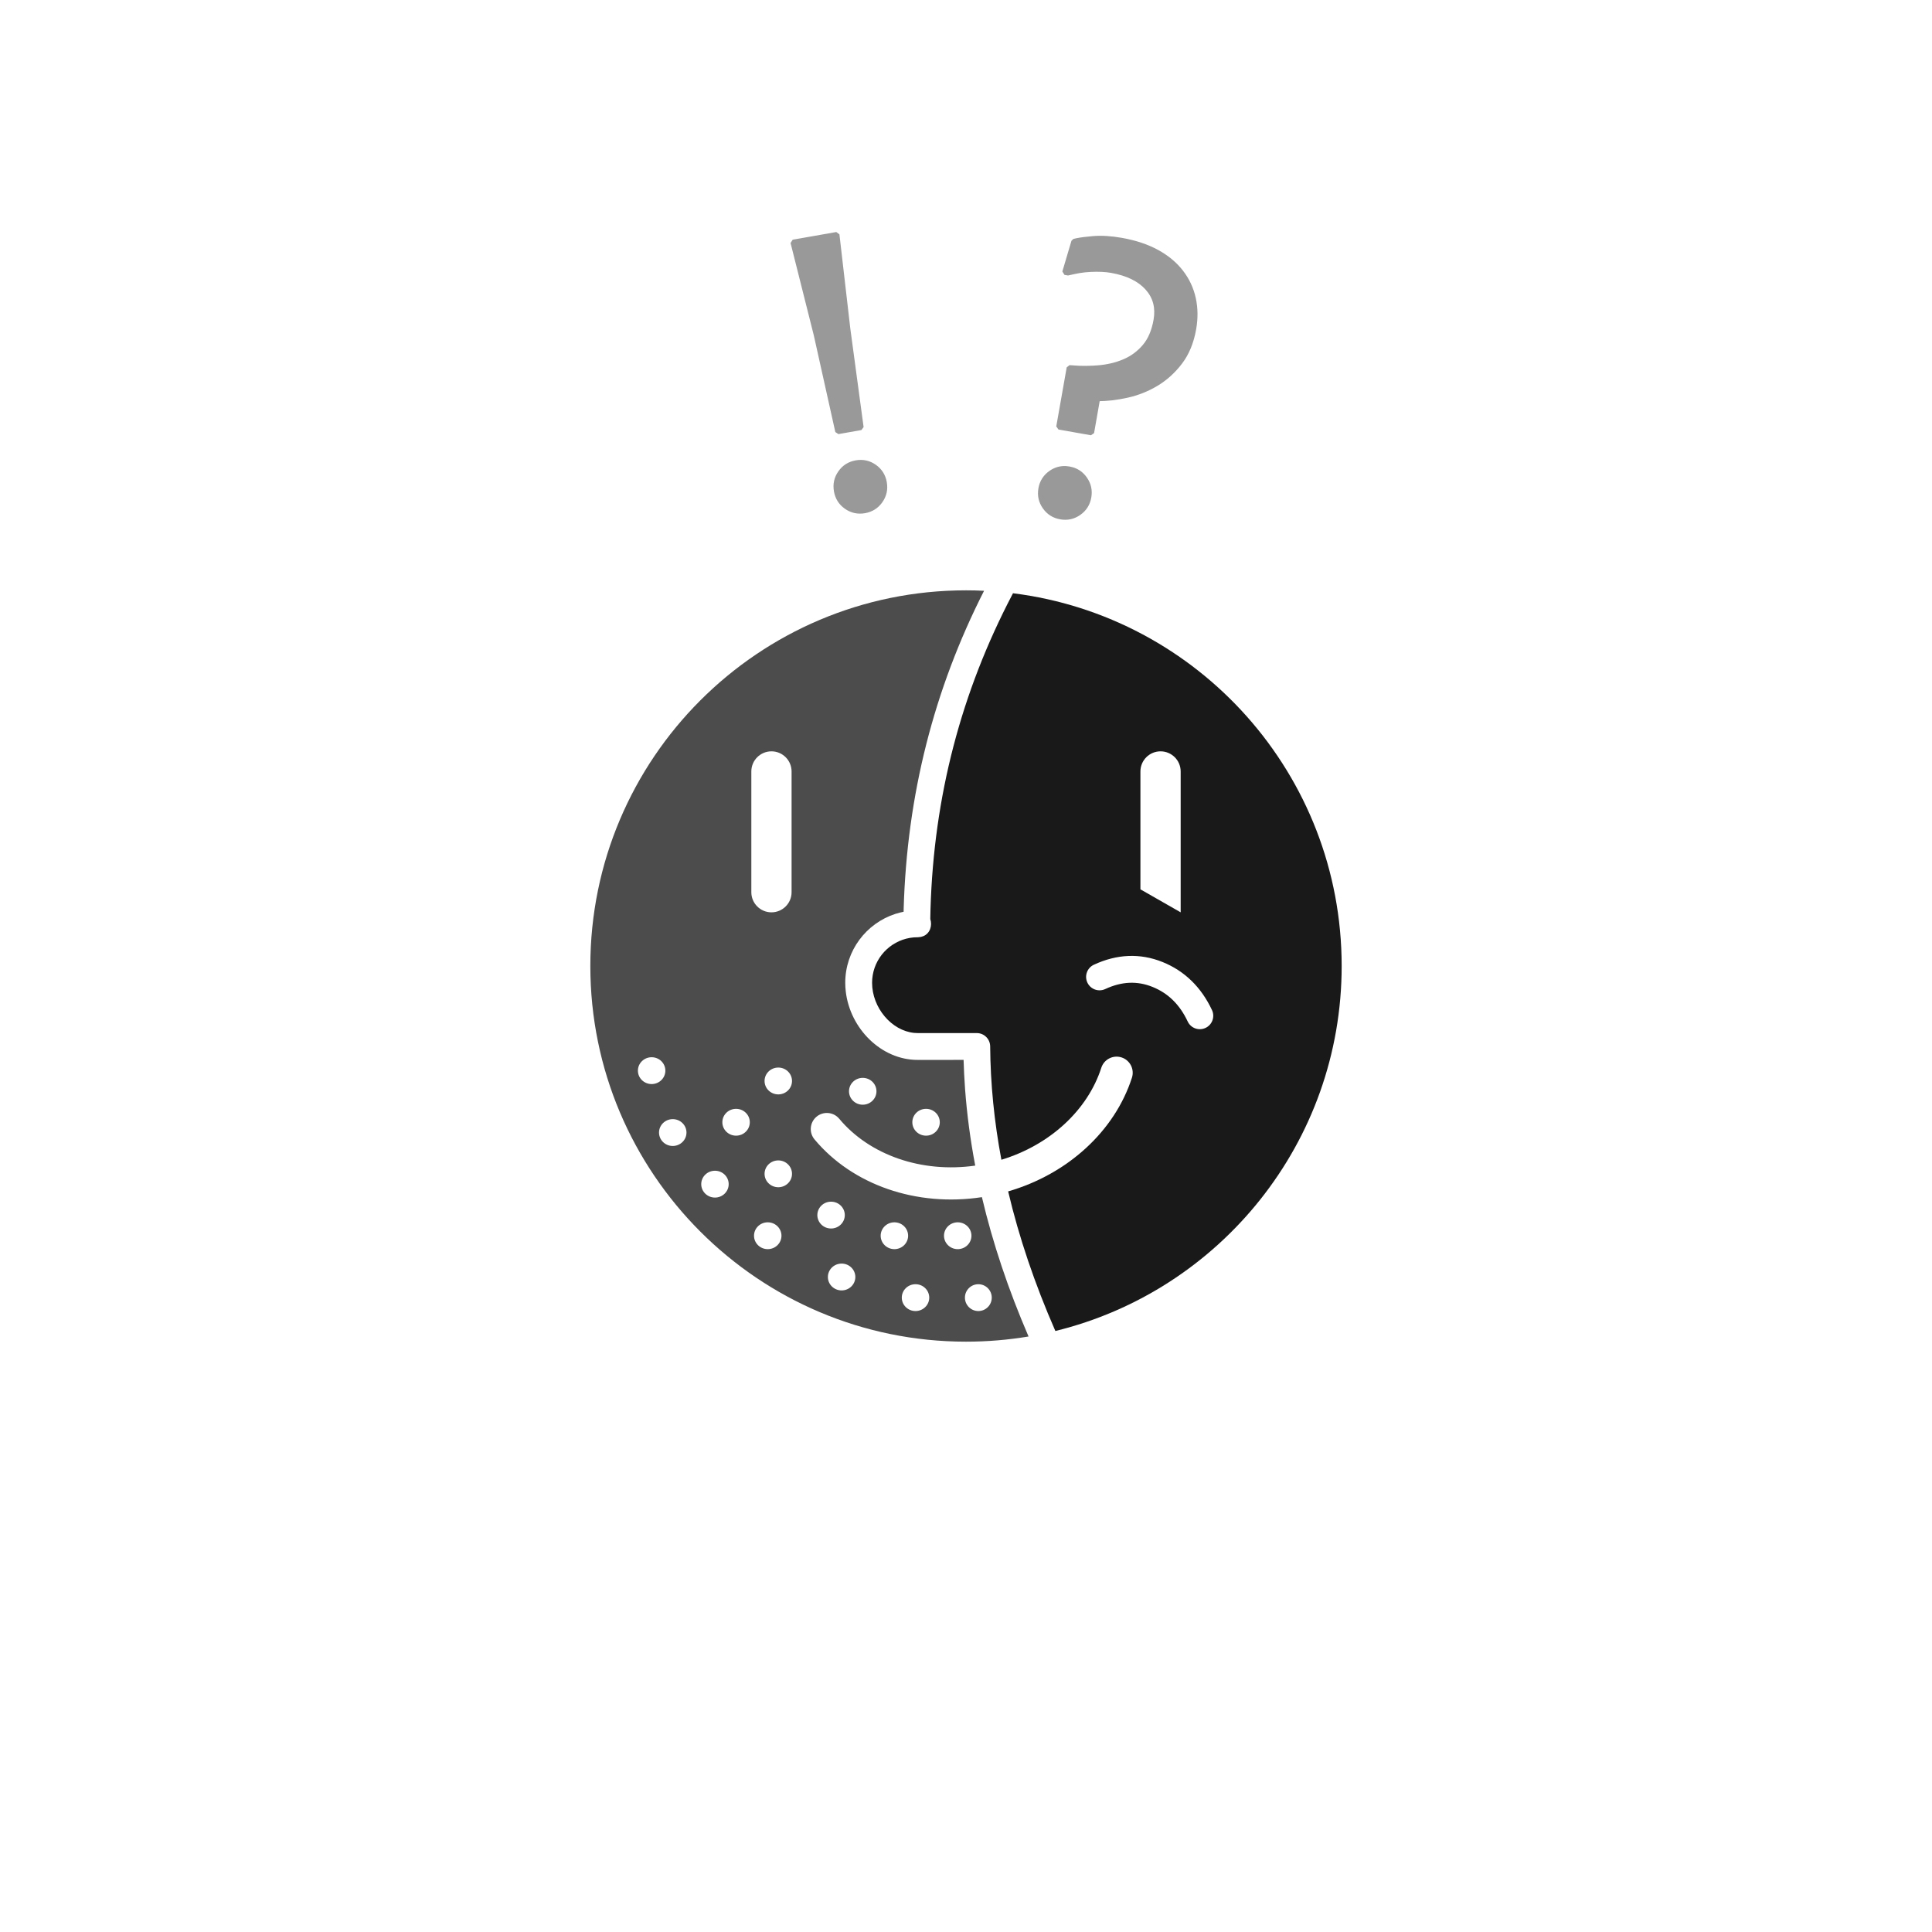
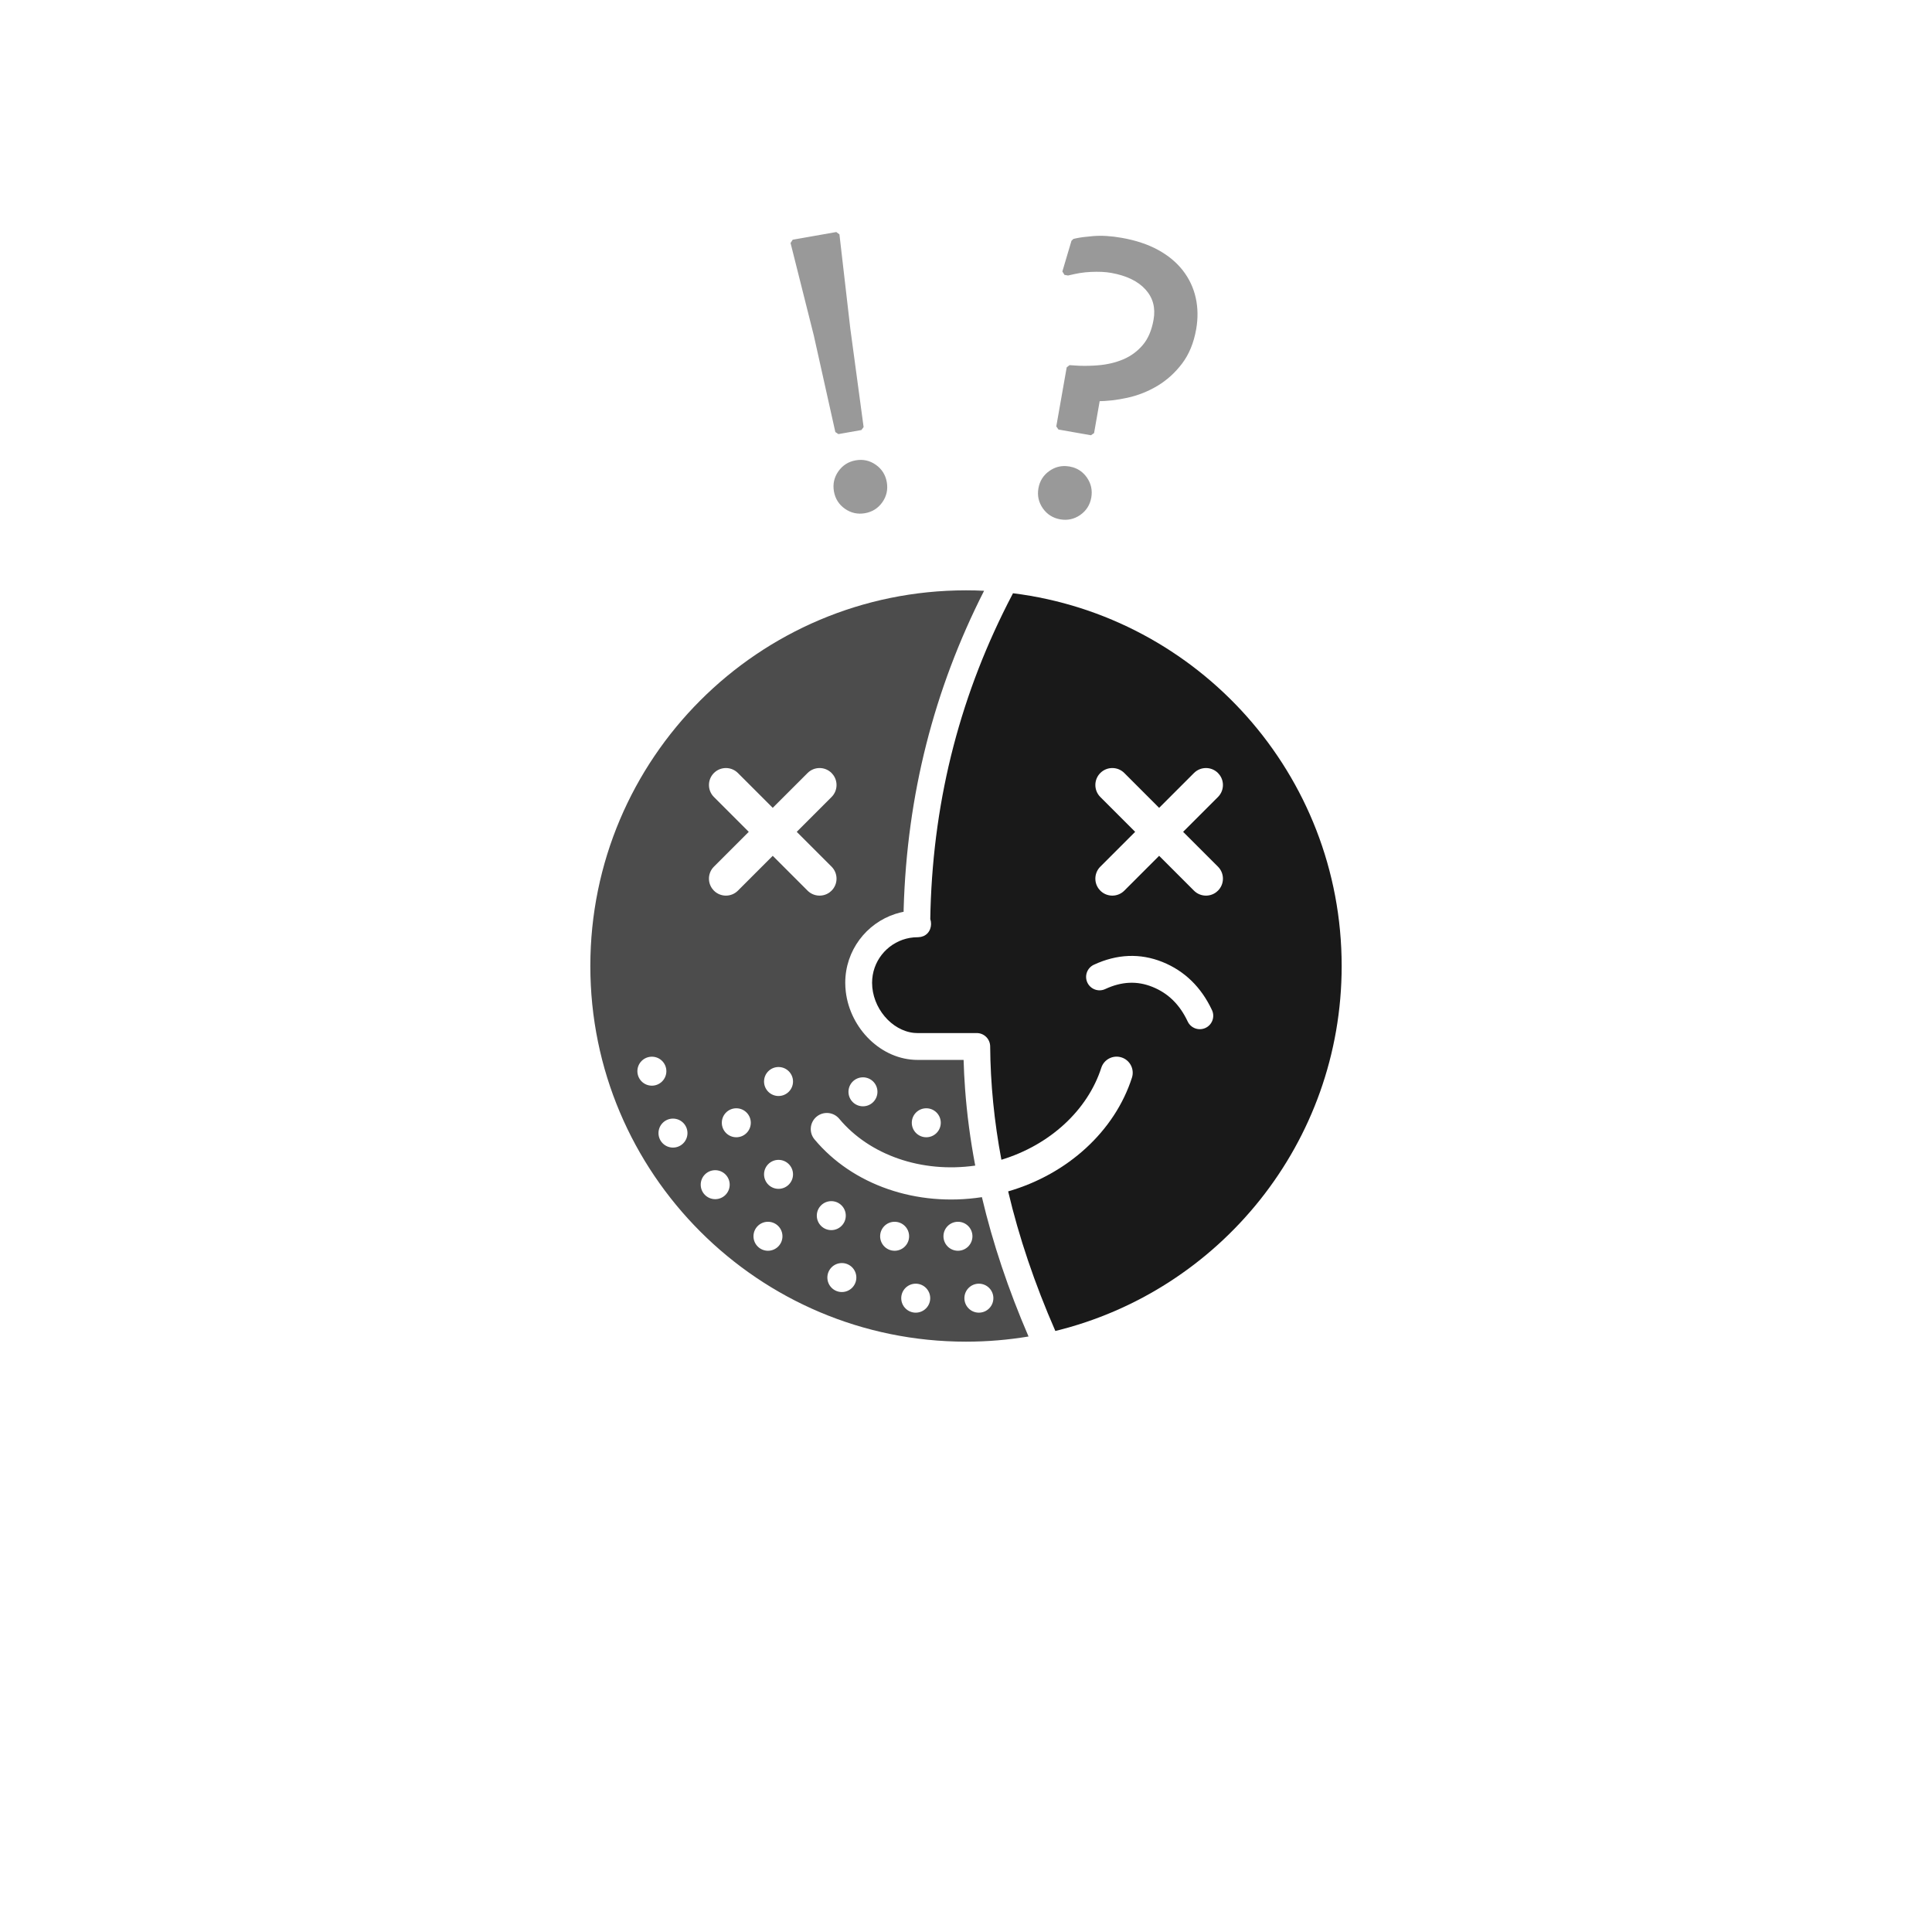
- <svg xmlns="http://www.w3.org/2000/svg" id="avatar" class="avatar-dark" width="72px" height="72px" viewBox="0 0 72 72" version="1.1">
+ <svg xmlns="http://www.w3.org/2000/svg" id="avatar" class="avatar-dark" width="90px" height="90px" viewBox="0 0 90 90" version="1.1">
  <g id="avatar.404.dark" stroke="none" stroke-width="1" fill="none" fill-rule="evenodd">
-     <path d="M36,22 C36.226,22 36.451,22.005 36.673,22.017 C34.803,25.697 33.801,29.629 33.677,33.868 L33.677,33.868 L33.675,33.979 L33.535,34.01 L33.37,34.057 C32.285,34.407 31.5,35.424 31.5,36.624 L31.5,36.624 L31.505,36.792 L31.52,36.957 C31.683,38.331 32.836,39.5 34.2,39.5 L34.2,39.5 L35.91,39.499 L35.931,40.03 L35.965,40.581 C36.035,41.526 36.161,42.478 36.344,43.439 C34.336,43.724 32.402,43.042 31.276,41.693 C31.063,41.438 30.685,41.404 30.43,41.616 C30.176,41.829 30.142,42.207 30.354,42.461 C31.77,44.159 34.157,44.987 36.593,44.614 C36.996,46.324 37.575,48.054 38.331,49.807 C37.573,49.934 36.794,50 36,50 C28.268,50 22,43.732 22,36 C22,28.268 28.268,22 36,22 Z M34.118,47.859 C33.836,47.859 33.607,48.083 33.607,48.359 C33.607,48.635 33.836,48.859 34.118,48.859 C34.401,48.859 34.63,48.635 34.63,48.359 C34.63,48.083 34.401,47.859 34.118,47.859 Z M36.46,47.859 C36.184,47.859 35.96,48.083 35.96,48.359 C35.96,48.635 36.184,48.859 36.46,48.859 C36.736,48.859 36.96,48.635 36.96,48.359 C36.96,48.083 36.736,47.859 36.46,47.859 Z M31.365,47.09 C31.082,47.09 30.853,47.314 30.853,47.59 C30.853,47.866 31.082,48.09 31.365,48.09 C31.647,48.09 31.876,47.866 31.876,47.59 C31.876,47.314 31.647,47.09 31.365,47.09 Z M28.611,45.552 C28.329,45.552 28.1,45.776 28.1,46.052 C28.1,46.328 28.329,46.552 28.611,46.552 C28.894,46.552 29.123,46.328 29.123,46.052 C29.123,45.776 28.894,45.552 28.611,45.552 Z M35.691,45.552 C35.409,45.552 35.18,45.776 35.18,46.052 C35.18,46.328 35.409,46.552 35.691,46.552 C35.974,46.552 36.203,46.328 36.203,46.052 C36.203,45.776 35.974,45.552 35.691,45.552 Z M33.331,45.552 C33.049,45.552 32.82,45.776 32.82,46.052 C32.82,46.328 33.049,46.552 33.331,46.552 C33.614,46.552 33.843,46.328 33.843,46.052 C33.843,45.776 33.614,45.552 33.331,45.552 Z M30.971,44.783 C30.689,44.783 30.46,45.007 30.46,45.283 C30.46,45.559 30.689,45.783 30.971,45.783 C31.254,45.783 31.483,45.559 31.483,45.283 C31.483,45.007 31.254,44.783 30.971,44.783 Z M26.645,43.63 C26.362,43.63 26.133,43.853 26.133,44.13 C26.133,44.406 26.362,44.63 26.645,44.63 C26.927,44.63 27.156,44.406 27.156,44.13 C27.156,43.853 26.927,43.63 26.645,43.63 Z M29.005,43.245 C28.722,43.245 28.493,43.469 28.493,43.745 C28.493,44.021 28.722,44.245 29.005,44.245 C29.287,44.245 29.516,44.021 29.516,43.745 C29.516,43.469 29.287,43.245 29.005,43.245 Z M25.071,41.707 C24.789,41.707 24.56,41.931 24.56,42.207 C24.56,42.483 24.789,42.707 25.071,42.707 C25.354,42.707 25.583,42.483 25.583,42.207 C25.583,41.931 25.354,41.707 25.071,41.707 Z M27.431,41.323 C27.149,41.323 26.92,41.546 26.92,41.823 C26.92,42.099 27.149,42.323 27.431,42.323 C27.714,42.323 27.943,42.099 27.943,41.823 C27.943,41.546 27.714,41.323 27.431,41.323 Z M34.511,41.323 C34.229,41.323 34,41.546 34,41.823 C34,42.099 34.229,42.323 34.511,42.323 C34.794,42.323 35.023,42.099 35.023,41.823 C35.023,41.546 34.794,41.323 34.511,41.323 Z M32.151,40.169 C31.869,40.169 31.64,40.393 31.64,40.669 C31.64,40.945 31.869,41.169 32.151,41.169 C32.434,41.169 32.663,40.945 32.663,40.669 C32.663,40.393 32.434,40.169 32.151,40.169 Z M29.005,39.785 C28.722,39.785 28.493,40.008 28.493,40.285 C28.493,40.561 28.722,40.785 29.005,40.785 C29.287,40.785 29.516,40.561 29.516,40.285 C29.516,40.008 29.287,39.785 29.005,39.785 Z M24.285,39.4 C24.002,39.4 23.773,39.624 23.773,39.9 C23.773,40.176 24.002,40.4 24.285,40.4 C24.567,40.4 24.796,40.176 24.796,39.9 C24.796,39.624 24.567,39.4 24.285,39.4 Z M28.75,28 C28.336,28 28,28.336 28,28.75 L28,28.75 L28,33.25 C28,33.664 28.336,34 28.75,34 C29.164,34 29.5,33.664 29.5,33.25 L29.5,33.25 L29.5,28.75 C29.5,28.336 29.164,28 28.75,28 Z" id="Combined-Shape" fill="#000000" fill-rule="nonzero" opacity="0.7" />
-     <path d="M37.752,22.109 C44.657,22.97 50,28.861 50,36 C50,42.584 45.455,48.107 39.33,49.602 C38.56,47.842 37.973,46.107 37.571,44.4 C39.793,43.756 41.543,42.152 42.184,40.162 C42.285,39.847 42.112,39.509 41.797,39.407 C41.481,39.305 41.143,39.479 41.042,39.794 C40.535,41.369 39.13,42.671 37.319,43.221 C37.051,41.794 36.911,40.386 36.901,38.996 C36.899,38.721 36.675,38.499 36.401,38.5 L36.401,38.5 L34.2,38.5 L34.066,38.493 C33.226,38.41 32.5,37.557 32.5,36.624 L32.5,36.624 L32.506,36.478 L32.525,36.335 C32.654,35.583 33.28,35 34.053,34.934 L34.053,34.934 L34.215,34.928 L34.318,34.916 L34.409,34.888 C34.663,34.783 34.749,34.492 34.669,34.249 L34.669,34.249 L34.677,33.882 C34.802,29.676 35.821,25.792 37.727,22.156 L37.727,22.156 Z M43.323,35.851 C42.49,35.516 41.627,35.552 40.765,35.953 C40.515,36.069 40.406,36.367 40.523,36.617 C40.639,36.867 40.936,36.976 41.187,36.86 C41.803,36.574 42.379,36.549 42.95,36.779 C43.532,37.013 43.964,37.435 44.262,38.068 C44.379,38.318 44.677,38.425 44.927,38.307 C45.177,38.19 45.284,37.892 45.167,37.642 C44.764,36.786 44.145,36.182 43.323,35.851 Z M43.25,28 C42.836,28 42.5,28.336 42.5,28.75 L42.5,28.75 L42.5,33.143 L44,34 L44,28.75 C44,28.336 43.664,28 43.25,28 Z" id="Combined-Shape" fill="#000000" fill-rule="nonzero" opacity="0.9" />
-     <path d="M39.723,17.369 L39.858,17.385 L39.989,17.416 C40.201,17.481 40.373,17.608 40.504,17.795 C40.662,18.02 40.717,18.271 40.669,18.543 C40.621,18.816 40.483,19.033 40.258,19.19 C40.034,19.347 39.783,19.402 39.51,19.354 C39.238,19.306 39.021,19.169 38.864,18.944 C38.706,18.72 38.651,18.468 38.699,18.196 C38.747,17.924 38.885,17.706 39.11,17.549 C39.297,17.418 39.502,17.358 39.723,17.369 Z M31.89,17.156 C32.162,17.108 32.413,17.163 32.638,17.32 C32.862,17.477 33,17.694 33.048,17.967 C33.096,18.239 33.041,18.49 32.884,18.715 C32.727,18.939 32.509,19.077 32.237,19.125 C31.965,19.173 31.713,19.118 31.489,18.961 C31.264,18.804 31.127,18.586 31.079,18.314 C31.031,18.042 31.086,17.79 31.243,17.566 C31.4,17.341 31.618,17.204 31.89,17.156 Z M40.729,8.799 C41.052,8.772 41.41,8.794 41.802,8.863 C42.324,8.955 42.776,9.105 43.156,9.313 C43.539,9.522 43.848,9.779 44.084,10.084 C44.321,10.39 44.48,10.73 44.562,11.103 C44.644,11.475 44.649,11.865 44.577,12.272 C44.488,12.779 44.313,13.206 44.051,13.55 C43.792,13.892 43.487,14.168 43.135,14.379 C42.785,14.588 42.412,14.736 42.016,14.823 C41.82,14.866 41.629,14.898 41.442,14.92 L41.164,14.944 L40.982,14.95 L40.773,16.14 L40.657,16.221 L39.446,16.007 L39.364,15.891 L39.753,13.69 L39.857,13.608 L40.214,13.631 C40.449,13.639 40.683,13.633 40.916,13.615 C41.261,13.587 41.576,13.512 41.862,13.391 C42.144,13.271 42.385,13.094 42.586,12.859 C42.785,12.627 42.92,12.313 42.99,11.916 C43.068,11.473 42.97,11.101 42.694,10.793 C42.413,10.48 41.984,10.271 41.404,10.169 C41.195,10.132 40.946,10.12 40.656,10.133 C40.511,10.14 40.372,10.154 40.238,10.176 L40.042,10.214 L39.803,10.267 L39.67,10.244 L39.591,10.117 L39.93,8.973 L40.003,8.904 L40.111,8.879 C40.268,8.847 40.474,8.82 40.729,8.799 Z M31.166,8.647 L31.283,8.734 L31.688,12.24 L32.184,15.915 L32.102,16.027 L31.245,16.178 L31.13,16.101 L30.328,12.498 L29.462,9.056 L29.541,8.933 L31.166,8.647 Z" id="Combined-Shape" fill="#000000" fill-rule="nonzero" opacity="0.4" />
+     <path d="M45,27.5 C45.283,27.5 45.564,27.507 45.842,27.521 C43.504,32.122 42.251,37.036 42.096,42.335 L42.096,42.335 L42.094,42.474 L41.919,42.513 L41.713,42.572 C40.356,43.009 39.375,44.28 39.375,45.78 L39.375,45.78 L39.381,45.99 L39.4,46.197 C39.604,47.914 41.045,49.375 42.75,49.375 L42.75,49.375 L44.888,49.374 L44.914,50.038 L44.957,50.726 C45.044,51.908 45.201,53.098 45.43,54.298 C42.92,54.655 40.502,53.803 39.094,52.116 C38.829,51.798 38.356,51.755 38.038,52.02 C37.72,52.286 37.677,52.759 37.943,53.077 C39.713,55.198 42.696,56.234 45.741,55.768 C46.245,57.904 46.969,60.068 47.913,62.259 C46.966,62.417 45.993,62.5 45,62.5 C35.335,62.5 27.5,54.665 27.5,45 C27.5,35.335 35.335,27.5 45,27.5 Z M42.658,59.799 C42.286,59.799 41.983,60.101 41.983,60.474 C41.983,60.847 42.286,61.149 42.658,61.149 C43.031,61.149 43.333,60.847 43.333,60.474 C43.333,60.101 43.031,59.799 42.658,59.799 Z M45.6,59.799 C45.227,59.799 44.925,60.101 44.925,60.474 C44.925,60.847 45.227,61.149 45.6,61.149 C45.973,61.149 46.275,60.847 46.275,60.474 C46.275,60.101 45.973,59.799 45.6,59.799 Z M39.217,58.838 C38.844,58.838 38.542,59.14 38.542,59.513 C38.542,59.886 38.844,60.188 39.217,60.188 C39.589,60.188 39.892,59.886 39.892,59.513 C39.892,59.14 39.589,58.838 39.217,58.838 Z M35.775,56.915 C35.402,56.915 35.1,57.217 35.1,57.59 C35.1,57.963 35.402,58.265 35.775,58.265 C36.148,58.265 36.45,57.963 36.45,57.59 C36.45,57.217 36.148,56.915 35.775,56.915 Z M44.625,56.915 C44.252,56.915 43.95,57.217 43.95,57.59 C43.95,57.963 44.252,58.265 44.625,58.265 C44.998,58.265 45.3,57.963 45.3,57.59 C45.3,57.217 44.998,56.915 44.625,56.915 Z M41.675,56.915 C41.302,56.915 41,57.217 41,57.59 C41,57.963 41.302,58.265 41.675,58.265 C42.048,58.265 42.35,57.963 42.35,57.59 C42.35,57.217 42.048,56.915 41.675,56.915 Z M38.725,55.954 C38.352,55.954 38.05,56.256 38.05,56.629 C38.05,57.002 38.352,57.304 38.725,57.304 C39.098,57.304 39.4,57.002 39.4,56.629 C39.4,56.256 39.098,55.954 38.725,55.954 Z M33.317,54.512 C32.944,54.512 32.642,54.814 32.642,55.187 C32.642,55.56 32.944,55.862 33.317,55.862 C33.689,55.862 33.992,55.56 33.992,55.187 C33.992,54.814 33.689,54.512 33.317,54.512 Z M36.267,54.031 C35.894,54.031 35.592,54.334 35.592,54.706 C35.592,55.079 35.894,55.381 36.267,55.381 C36.639,55.381 36.942,55.079 36.942,54.706 C36.942,54.334 36.639,54.031 36.267,54.031 Z M31.35,52.109 C30.977,52.109 30.675,52.411 30.675,52.784 C30.675,53.157 30.977,53.459 31.35,53.459 C31.723,53.459 32.025,53.157 32.025,52.784 C32.025,52.411 31.723,52.109 31.35,52.109 Z M34.3,51.628 C33.927,51.628 33.625,51.93 33.625,52.303 C33.625,52.676 33.927,52.978 34.3,52.978 C34.673,52.978 34.975,52.676 34.975,52.303 C34.975,51.93 34.673,51.628 34.3,51.628 Z M43.15,51.628 C42.777,51.628 42.475,51.93 42.475,52.303 C42.475,52.676 42.777,52.978 43.15,52.978 C43.523,52.978 43.825,52.676 43.825,52.303 C43.825,51.93 43.523,51.628 43.15,51.628 Z M40.2,50.186 C39.827,50.186 39.525,50.488 39.525,50.861 C39.525,51.234 39.827,51.536 40.2,51.536 C40.573,51.536 40.875,51.234 40.875,50.861 C40.875,50.488 40.573,50.186 40.2,50.186 Z M36.267,49.706 C35.894,49.706 35.592,50.008 35.592,50.381 C35.592,50.753 35.894,51.056 36.267,51.056 C36.639,51.056 36.942,50.753 36.942,50.381 C36.942,50.008 36.639,49.706 36.267,49.706 Z M30.367,49.225 C29.994,49.225 29.692,49.527 29.692,49.9 C29.692,50.273 29.994,50.575 30.367,50.575 C30.739,50.575 31.042,50.273 31.042,49.9 C31.042,49.527 30.739,49.225 30.367,49.225 Z M34.375,36.01 C34.066,35.701 33.566,35.701 33.257,36.01 C32.949,36.318 32.949,36.819 33.257,37.127 L33.257,37.127 L34.88,38.75 L33.257,40.373 C32.977,40.653 32.951,41.092 33.181,41.401 L33.257,41.49 C33.566,41.799 34.066,41.799 34.375,41.49 L34.375,41.49 L35.997,39.867 L37.62,41.49 C37.901,41.771 38.34,41.796 38.649,41.567 L38.738,41.49 C39.046,41.182 39.046,40.681 38.738,40.373 L38.738,40.373 L37.115,38.75 L38.738,37.127 C39.018,36.847 39.044,36.408 38.814,36.099 L38.738,36.01 C38.429,35.701 37.929,35.701 37.62,36.01 L37.62,36.01 L35.997,37.632 Z" id="Combined-Shape" fill="#000000" fill-rule="nonzero" opacity="0.7" />
+     <path d="M47.19,27.636 C55.821,28.713 62.5,36.077 62.5,45 C62.5,53.23 56.819,60.133 49.162,62.002 C48.2,59.802 47.467,57.634 46.964,55.499 C49.742,54.695 51.929,52.69 52.73,50.203 C52.857,49.808 52.64,49.386 52.246,49.259 C51.852,49.132 51.429,49.348 51.302,49.743 C50.668,51.711 48.913,53.339 46.649,54.026 C46.314,52.243 46.139,50.483 46.126,48.745 C46.123,48.401 45.844,48.124 45.501,48.124 L45.501,48.124 L42.75,48.125 L42.583,48.117 C41.532,48.013 40.625,46.947 40.625,45.78 L40.625,45.78 L40.633,45.597 L40.656,45.419 C40.818,44.479 41.6,43.75 42.567,43.667 L42.567,43.667 L42.769,43.659 L42.898,43.645 L43.012,43.61 C43.329,43.479 43.437,43.114 43.336,42.811 L43.336,42.811 L43.346,42.352 C43.502,37.096 44.776,32.24 47.159,27.695 L47.159,27.695 Z M54.154,44.814 C53.113,44.395 52.033,44.441 50.957,44.941 C50.644,45.087 50.508,45.458 50.653,45.771 C50.799,46.084 51.171,46.22 51.484,46.075 C52.253,45.717 52.974,45.686 53.687,45.974 C54.415,46.267 54.955,46.794 55.327,47.585 C55.474,47.897 55.846,48.031 56.159,47.884 C56.471,47.737 56.605,47.365 56.458,47.053 C55.955,45.983 55.181,45.228 54.154,44.814 Z M52.375,36.01 C52.066,35.701 51.566,35.701 51.257,36.01 C50.949,36.318 50.949,36.819 51.257,37.127 L51.257,37.127 L52.88,38.75 L51.257,40.373 C50.977,40.653 50.951,41.092 51.181,41.401 L51.257,41.49 C51.566,41.799 52.066,41.799 52.375,41.49 L52.375,41.49 L53.997,39.867 L55.62,41.49 C55.901,41.771 56.34,41.796 56.649,41.567 L56.738,41.49 C57.046,41.182 57.046,40.681 56.738,40.373 L56.738,40.373 L55.114,38.75 L56.738,37.127 C57.018,36.847 57.044,36.408 56.814,36.099 L56.738,36.01 C56.429,35.701 55.929,35.701 55.62,36.01 L55.62,36.01 L53.997,37.633 Z" id="Combined-Shape" fill="#000000" fill-rule="nonzero" opacity="0.9" />
+     <path d="M49.654,21.712 L49.822,21.731 L49.986,21.77 C50.251,21.851 50.467,22.01 50.631,22.244 C50.827,22.525 50.896,22.839 50.836,23.179 C50.776,23.519 50.604,23.791 50.323,23.988 C50.042,24.184 49.728,24.253 49.388,24.193 C49.048,24.133 48.776,23.961 48.579,23.68 C48.383,23.399 48.314,23.085 48.374,22.745 C48.434,22.405 48.606,22.133 48.887,21.937 C49.121,21.773 49.378,21.698 49.654,21.712 Z M39.862,21.444 C40.203,21.384 40.517,21.453 40.797,21.65 C41.078,21.846 41.25,22.118 41.31,22.458 C41.37,22.799 41.301,23.113 41.105,23.394 C40.908,23.674 40.637,23.846 40.296,23.907 C39.956,23.967 39.642,23.898 39.361,23.701 C39.081,23.505 38.908,23.233 38.848,22.893 C38.788,22.552 38.857,22.238 39.054,21.957 C39.25,21.677 39.522,21.504 39.862,21.444 Z M50.911,10.999 C51.315,10.965 51.762,10.992 52.252,11.079 C52.905,11.194 53.47,11.381 53.946,11.641 C54.423,11.902 54.81,12.223 55.106,12.605 C55.401,12.987 55.6,13.412 55.703,13.879 C55.805,14.344 55.811,14.831 55.722,15.34 C55.61,15.974 55.391,16.507 55.064,16.938 C54.74,17.365 54.358,17.71 53.919,17.974 C53.481,18.235 53.015,18.421 52.52,18.529 C52.275,18.583 52.036,18.623 51.802,18.65 L51.455,18.68 L51.227,18.688 L50.966,20.175 L50.821,20.276 L49.307,20.009 L49.206,19.864 L49.691,17.113 L49.822,17.01 L50.267,17.038 C50.561,17.048 50.853,17.042 51.145,17.018 C51.576,16.983 51.97,16.89 52.328,16.739 C52.68,16.589 52.982,16.368 53.233,16.074 C53.481,15.783 53.65,15.391 53.737,14.895 C53.835,14.341 53.712,13.877 53.367,13.492 C53.016,13.1 52.48,12.839 51.755,12.711 C51.494,12.665 51.182,12.65 50.82,12.667 C50.639,12.675 50.465,12.693 50.298,12.72 L50.053,12.767 L49.753,12.834 L49.587,12.805 L49.489,12.646 L49.913,11.217 L50.004,11.13 L50.139,11.099 C50.335,11.058 50.592,11.025 50.911,10.999 Z M38.958,10.809 L39.104,10.917 L39.61,15.3 L40.23,19.893 L40.127,20.033 L39.056,20.222 L38.913,20.126 L37.909,15.623 L36.827,11.32 L36.927,11.167 L38.958,10.809 Z" id="Combined-Shape" fill="#000000" fill-rule="nonzero" opacity="0.4" />
  </g>
</svg>
